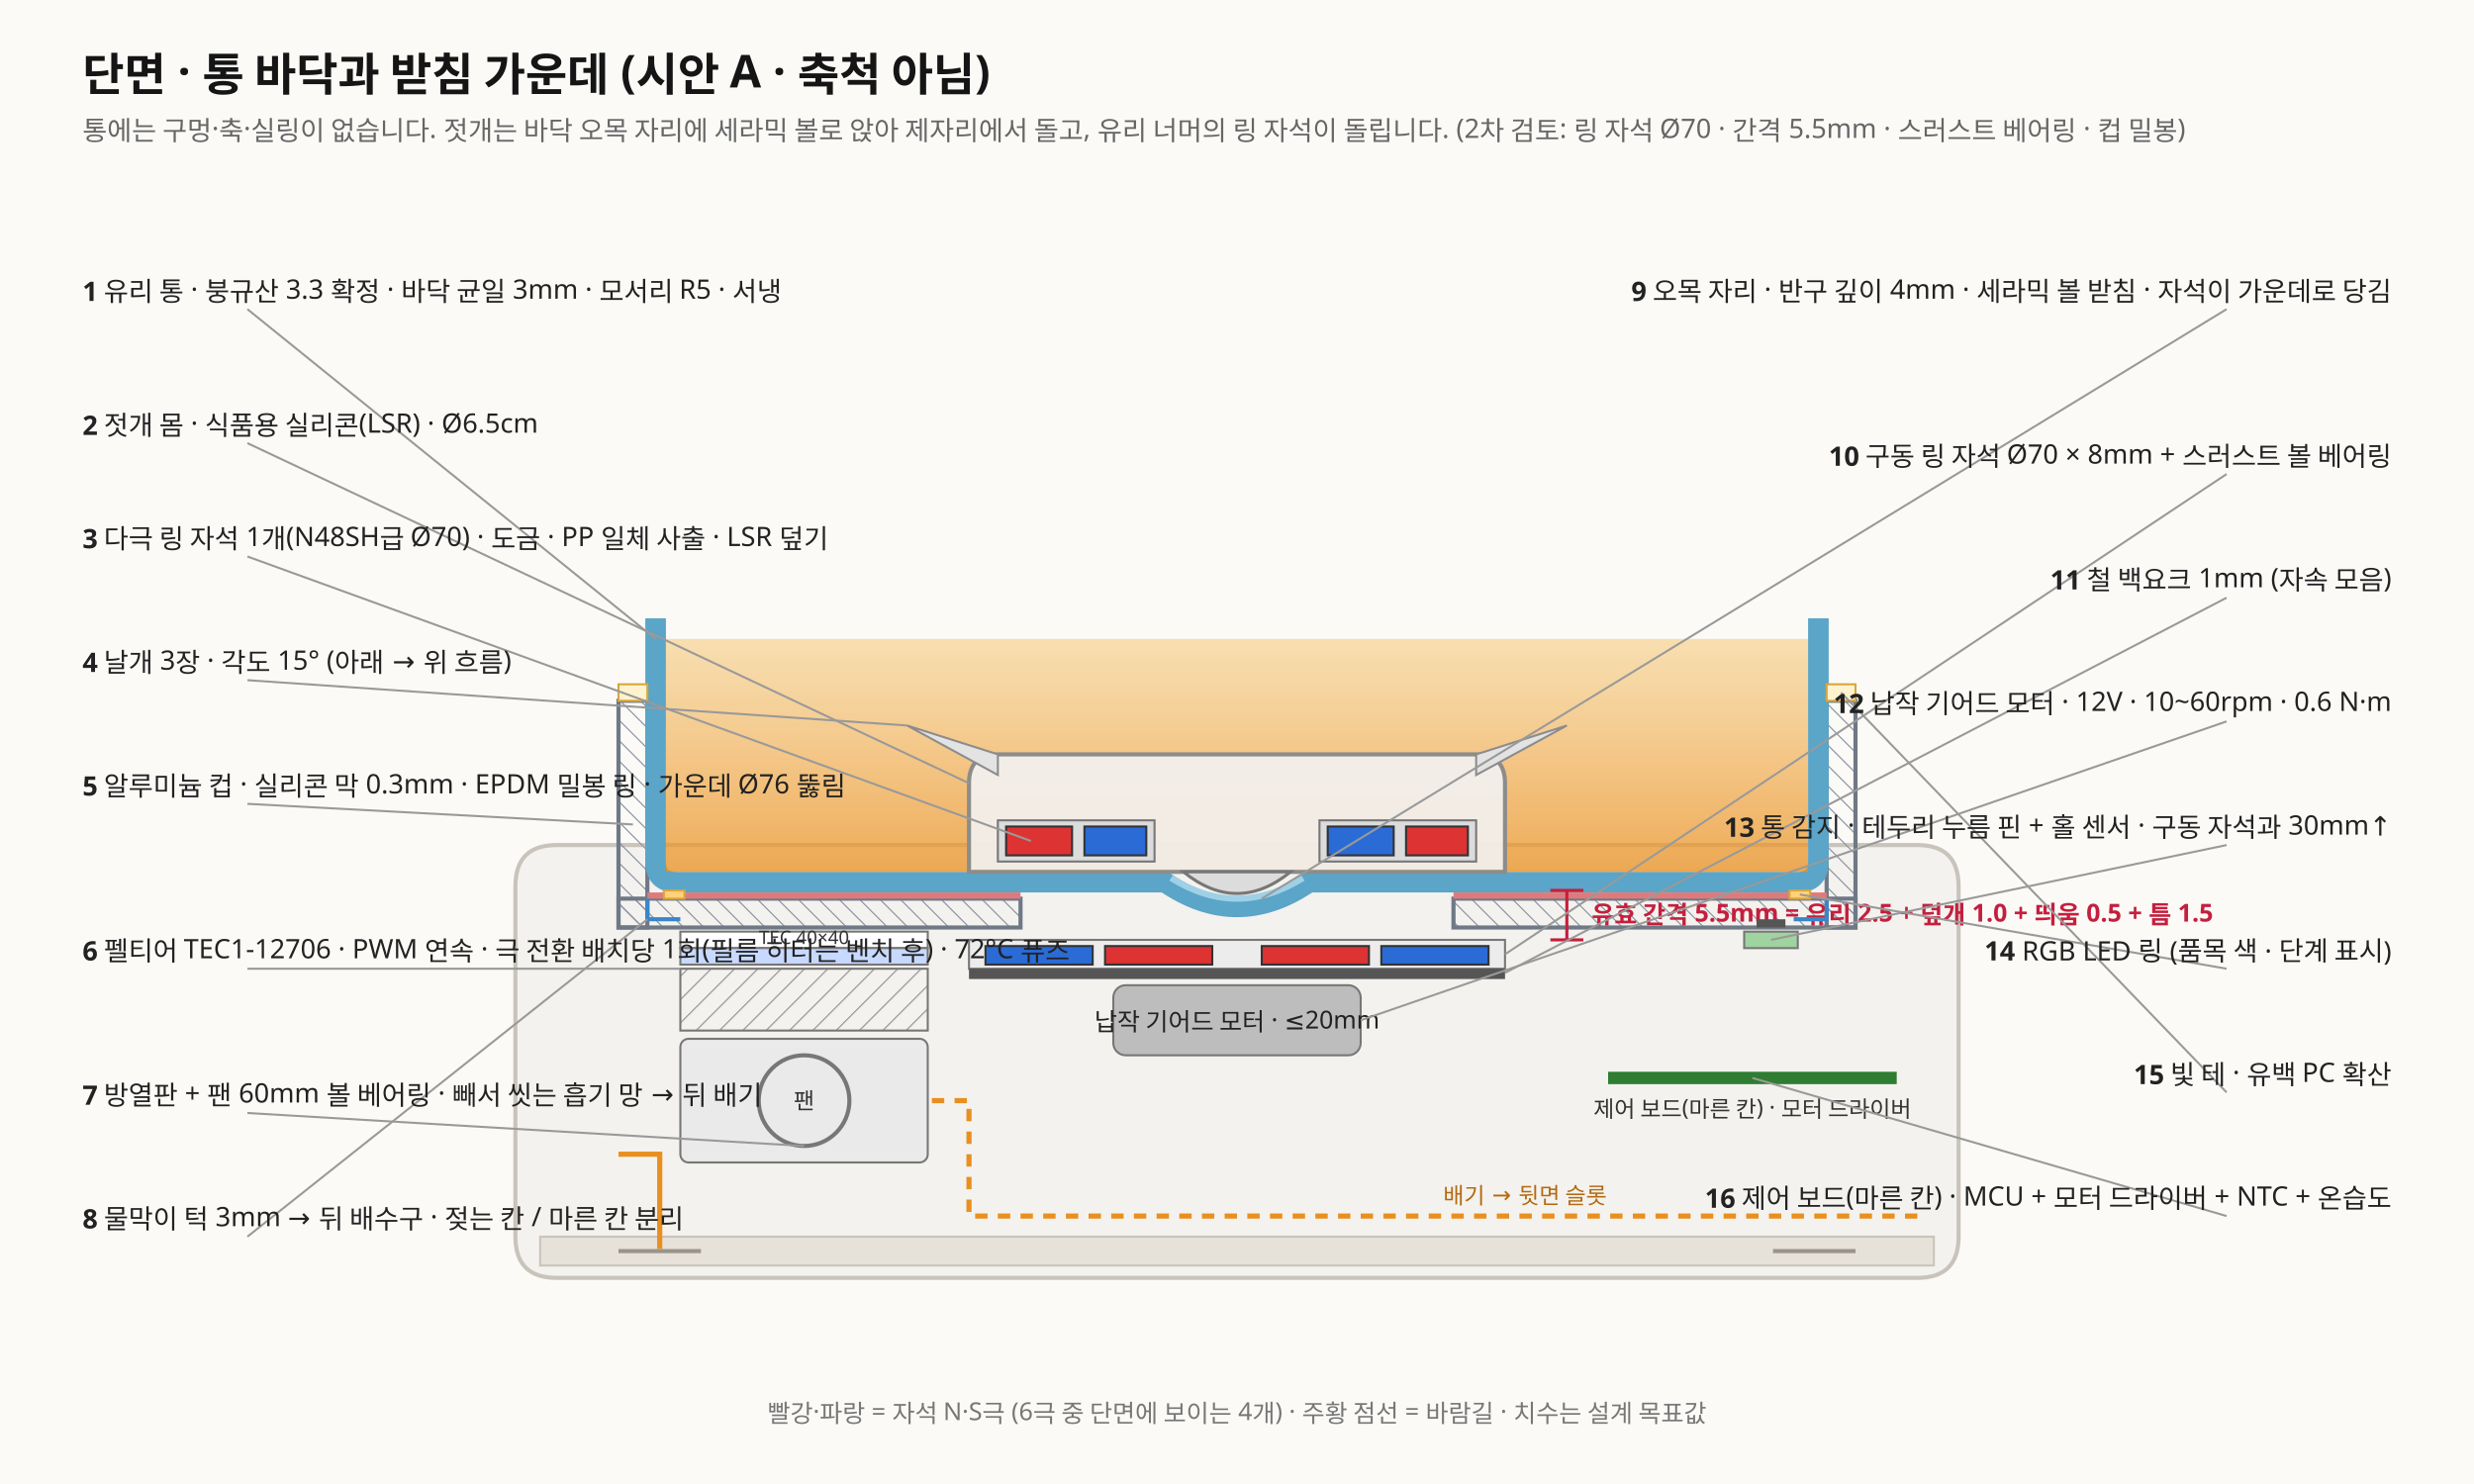
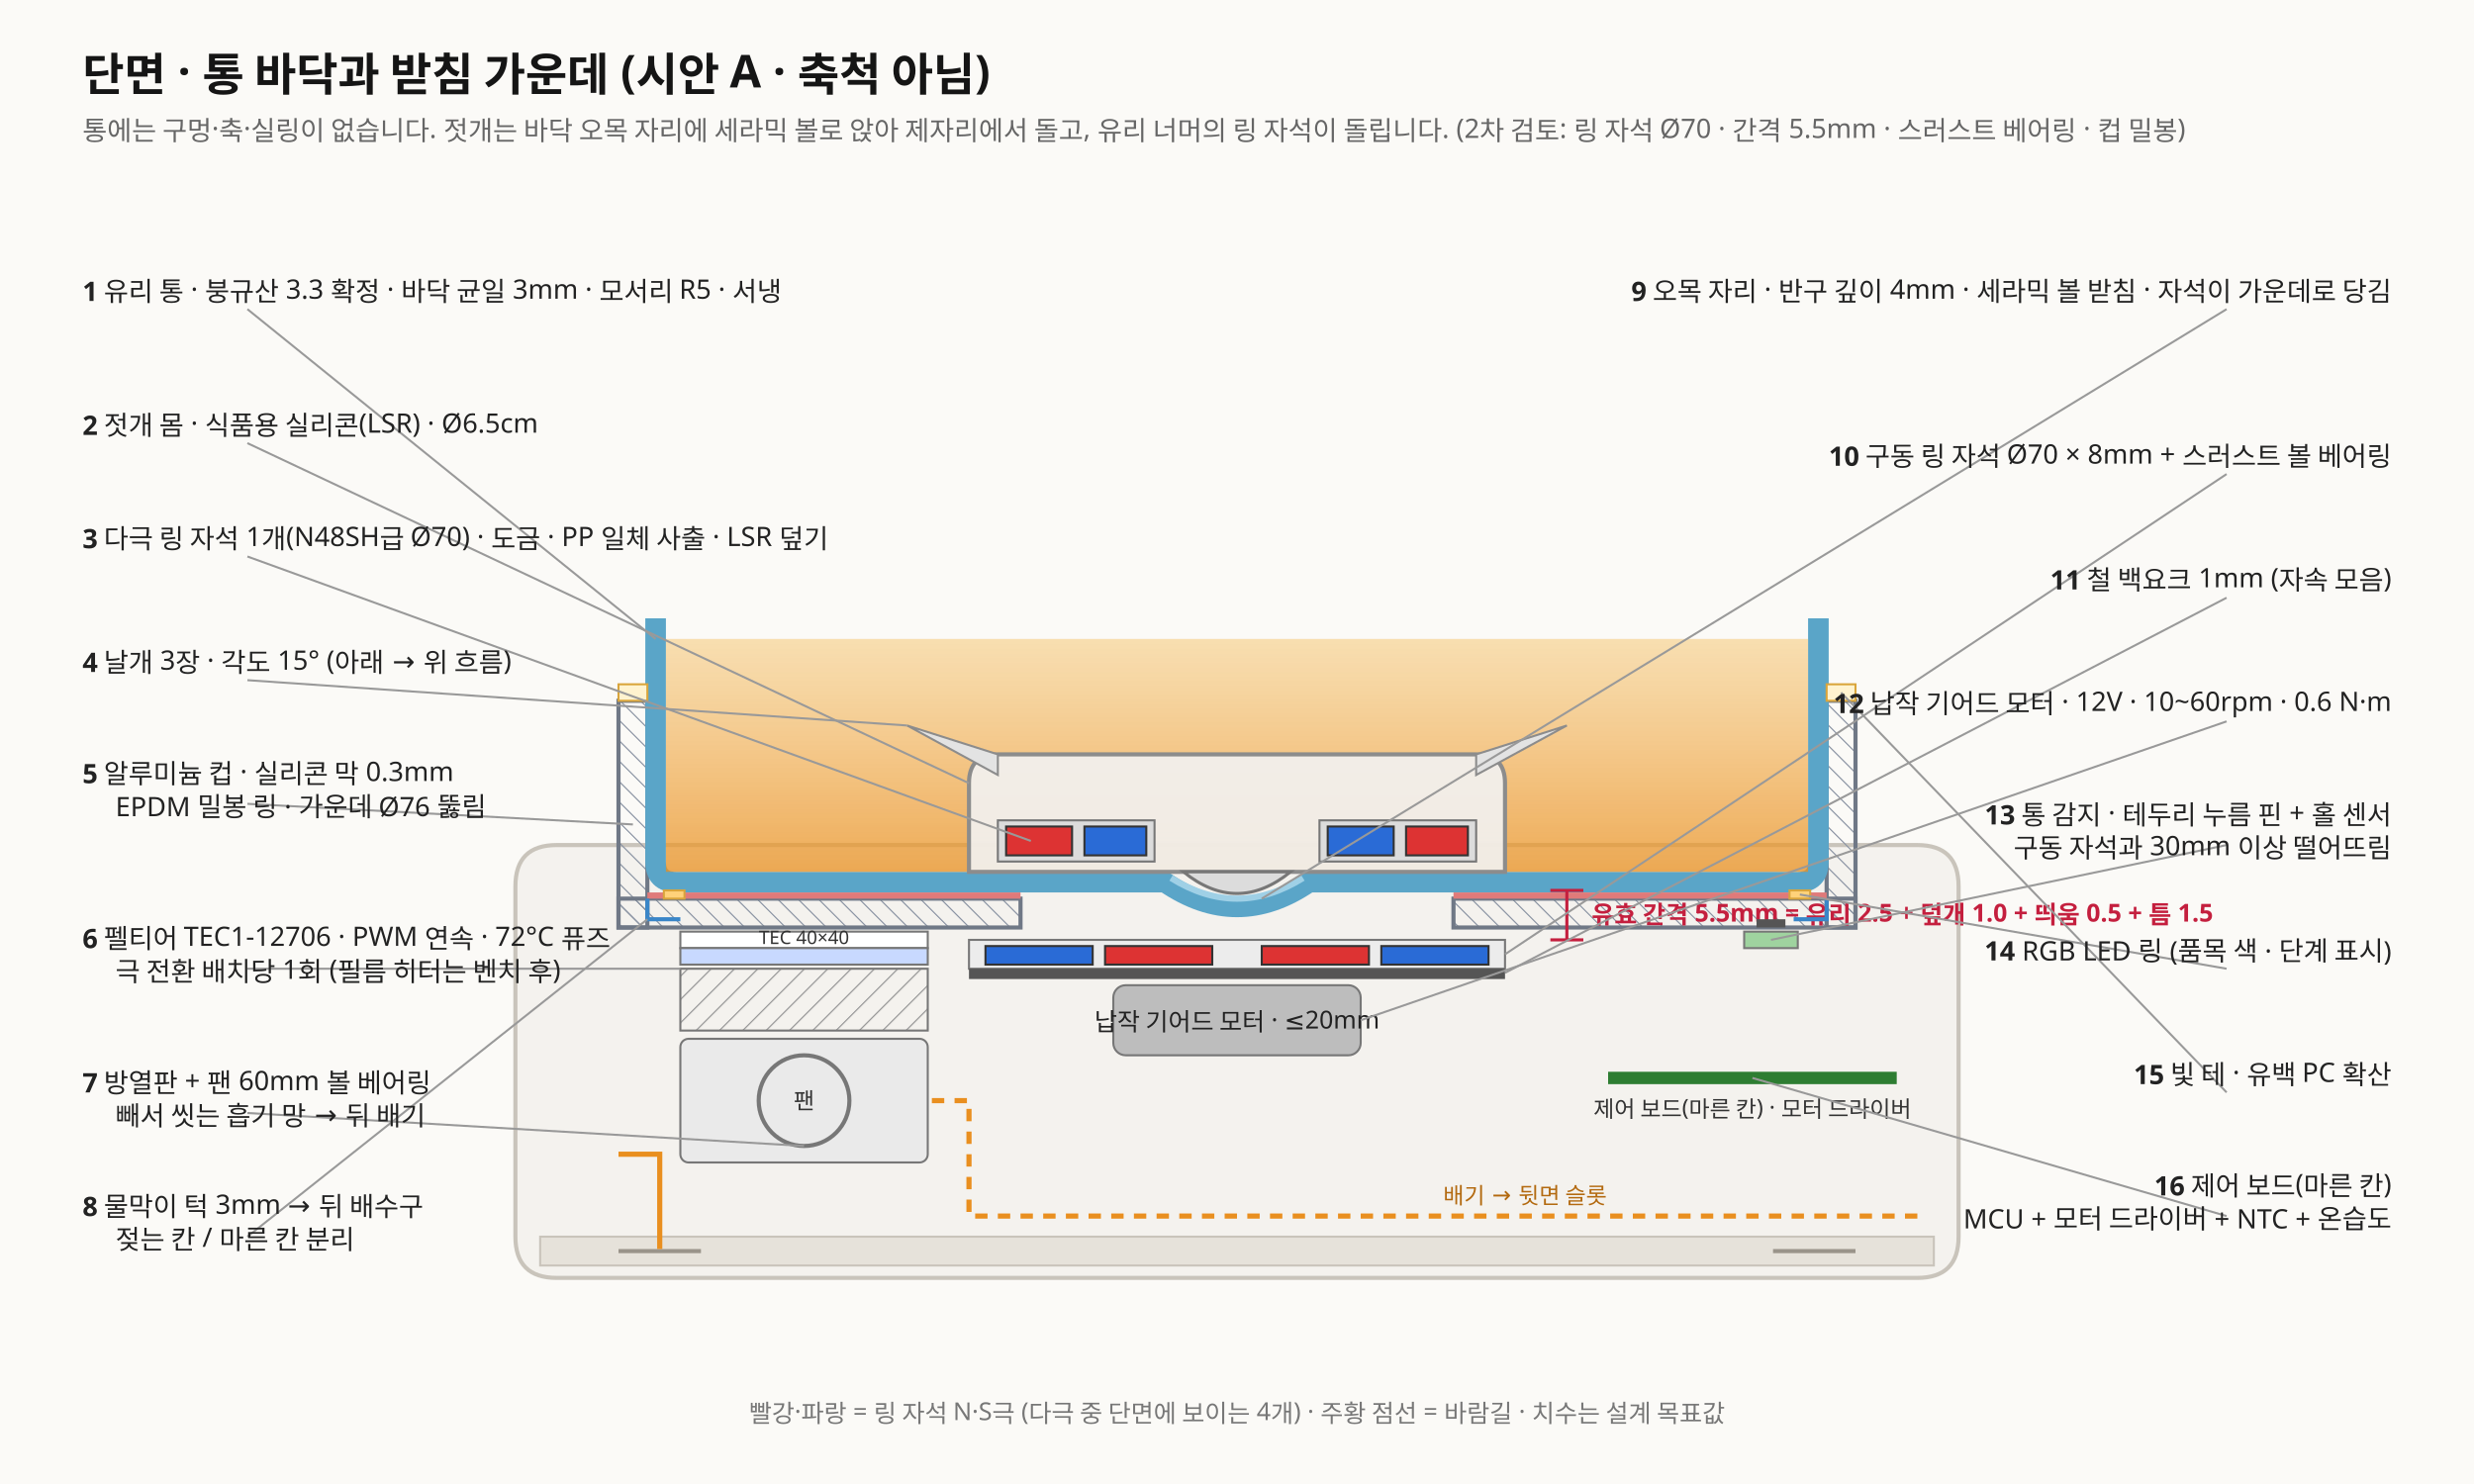
<svg xmlns="http://www.w3.org/2000/svg" viewBox="0 0 1200 720" font-family="Pretendard, 'Noto Sans KR', 'Apple SD Gothic Neo', 'Malgun Gothic', sans-serif">
  <defs>
    <linearGradient id="syrup" x1="0" y1="0" x2="0" y2="1">
      <stop offset="0" stop-color="#f6c777" stop-opacity=".55" />
      <stop offset="1" stop-color="#e98f1f" stop-opacity=".75" />
    </linearGradient>
    <pattern id="hatch" width="8" height="8" patternUnits="userSpaceOnUse" patternTransform="rotate(45)">
      <line x1="0" y1="0" x2="0" y2="8" stroke="#9a9a9a" stroke-width="1.2" />
    </pattern>
    <pattern id="hatchAl" width="7" height="7" patternUnits="userSpaceOnUse" patternTransform="rotate(-45)">
      <line x1="0" y1="0" x2="0" y2="7" stroke="#8b94a3" stroke-width="1.1" />
    </pattern>
  </defs>
  <rect width="1200" height="720" fill="#fbfaf7" />
  <text x="40" y="44" font-size="22" font-weight="800" fill="#151515">단면 · 통 바닥과 받침 가운데 (시안 A · 축척 아님)</text>
  <text x="40" y="68" font-size="13" fill="#666">통에는 구멍·축·실링이 없습니다. 젓개는 바닥 오목 자리에 세라믹 볼로 앉아 제자리에서 돌고, 유리 너머의 링 자석이 돌립니다. (2차 검토: 링 자석 Ø70 · 간격 5.5mm · 스러스트 베어링 · 컵 밀봉)</text>
  <path d="M250 430 Q250 410 270 410 L930 410 Q950 410 950 430 L950 600 Q950 620 930 620 L270 620 Q250 620 250 600 Z" fill="#f4f2ee" stroke="#c9c4bb" stroke-width="2" />
  <rect x="262" y="600" width="676" height="14" fill="#e6e2da" stroke="#c9c4bb" />
  <g stroke="#9a948a" stroke-width="2">
    <line x1="300" y1="607" x2="340" y2="607" />
    <line x1="860" y1="607" x2="900" y2="607" />
  </g>
  <g fill="url(#hatchAl)" stroke="#6f7886" stroke-width="2">
    <rect x="300" y="340" width="14" height="110" />
    <rect x="886" y="340" width="14" height="110" />
    <rect x="300" y="436" width="195" height="14" />
    <rect x="705" y="436" width="195" height="14" />
  </g>
  <path d="M318 300 L318 418 Q318 428 328 428 L565 428 Q600 452 635 428 L872 428 Q882 428 882 418 L882 300" fill="none" stroke="#5aa5c8" stroke-width="10" stroke-linejoin="round" />
  <path d="M568 426 Q600 446 632 426" fill="none" stroke="#9fd0e6" stroke-width="3" />
  <rect x="314" y="433" width="181" height="3" fill="#e07a7a" />
  <rect x="705" y="433" width="181" height="3" fill="#e07a7a" />
  <rect x="323" y="310" width="554" height="113" fill="url(#syrup)" />
  <path d="M470 423 L470 380 Q470 366 484 366 L716 366 Q730 366 730 380 L730 423 Z" fill="#f2f2f2" fill-opacity=".9" stroke="#8c8c8c" stroke-width="2" />
  <path d="M574 423 Q600 444 626 423 Z" fill="#dcdcdc" stroke="#777" stroke-width="1.5" />
  <rect x="484" y="398" width="76" height="20" fill="#dcdcdc" stroke="#777" />
  <rect x="640" y="398" width="76" height="20" fill="#dcdcdc" stroke="#777" />
  <g stroke="#333" stroke-width="1">
    <rect x="488" y="401" width="32" height="14" fill="#d33" />
    <rect x="526" y="401" width="30" height="14" fill="#2a6bd6" />
    <rect x="644" y="401" width="32" height="14" fill="#2a6bd6" />
    <rect x="682" y="401" width="30" height="14" fill="#d33" />
  </g>
  <path d="M484 366 L440 352 L484 376 Z" fill="#e3e3e3" stroke="#8c8c8c" />
  <path d="M716 366 L760 352 L716 376 Z" fill="#e3e3e3" stroke="#8c8c8c" />
  <rect x="470" y="456" width="260" height="14" fill="#ececec" stroke="#777" />
  <g stroke="#333">
    <rect x="478" y="459" width="52" height="9" fill="#2a6bd6" />
    <rect x="536" y="459" width="52" height="9" fill="#d33" />
    <rect x="612" y="459" width="52" height="9" fill="#d33" />
    <rect x="670" y="459" width="52" height="9" fill="#2a6bd6" />
  </g>
  <rect x="470" y="470" width="260" height="5" fill="#555" />
  <rect x="540" y="478" width="120" height="34" rx="6" fill="#bdbdbd" stroke="#777" />
  <text x="600" y="500" font-size="12" text-anchor="middle" fill="#222">납작 기어드 모터 · ≤20mm</text>
  <g stroke="#c41f3e" stroke-width="1.5">
    <line x1="760" y1="432" x2="760" y2="456" />
    <line x1="752" y1="432" x2="768" y2="432" />
    <line x1="752" y1="456" x2="768" y2="456" />
  </g>
  <text x="772" y="448" font-size="12" fill="#c41f3e" font-weight="700">유효 간격 5.5mm = 유리 2.5 + 덮개 1.0 + 띄움 0.5 + 틈 1.5</text>
  <rect x="330" y="452" width="120" height="8" fill="#fff" stroke="#777" />
  <rect x="330" y="460" width="120" height="8" fill="#c8d9ff" stroke="#777" />
  <text x="390" y="458" font-size="9" text-anchor="middle" fill="#333">TEC 40×40</text>
  <rect x="330" y="470" width="120" height="30" fill="url(#hatch)" stroke="#777" />
  <rect x="330" y="504" width="120" height="60" rx="4" fill="#eaeaea" stroke="#777" />
  <circle cx="390" cy="534" r="22" fill="none" stroke="#777" stroke-width="2" />
  <text x="390" y="538" font-size="11" text-anchor="middle" fill="#333">팬</text>
  <path d="M320 606 L320 560 L300 560" fill="none" stroke="#e98f1f" stroke-width="2.5" marker-end="url(#a)" />
  <path d="M452 534 L470 534 L470 590 L930 590" fill="none" stroke="#e98f1f" stroke-width="2.5" stroke-dasharray="6 5" />
  <text x="700" y="584" font-size="11" fill="#b36a10">배기 → 뒷면 슬롯</text>
  <g fill="#ffd27a" stroke="#d9a53c">
    <rect x="322" y="432" width="10" height="4" />
    <rect x="868" y="432" width="10" height="4" />
  </g>
  <rect x="300" y="332" width="14" height="8" fill="#fff3cf" stroke="#d9a53c" />
  <rect x="886" y="332" width="14" height="8" fill="#fff3cf" stroke="#d9a53c" />
  <path d="M314 436 L314 446 L330 446" fill="none" stroke="#3a86c8" stroke-width="2" />
  <path d="M886 436 L886 446 L870 446" fill="none" stroke="#3a86c8" stroke-width="2" />
  <rect x="780" y="520" width="140" height="6" fill="#2e7d32" />
  <text x="850" y="542" font-size="11" text-anchor="middle" fill="#333">제어 보드(마른 칸) · 모터 드라이버</text>
  <rect x="846" y="452" width="26" height="8" fill="#9fd39f" stroke="#777" />
  <rect x="852" y="446" width="14" height="4" fill="#555" />
  <g font-size="13" fill="#222">
    <g stroke="#999" stroke-width="1">
      <line x1="318" y1="310" x2="120" y2="150" />
      <line x1="470" y1="380" x2="120" y2="215" />
      <line x1="500" y1="408" x2="120" y2="270" />
      <line x1="440" y1="352" x2="120" y2="330" />
      <line x1="307" y1="400" x2="120" y2="390" />
      <line x1="330" y1="470" x2="120" y2="470" />
      <line x1="390" y1="556" x2="120" y2="540" />
      <line x1="314" y1="446" x2="120" y2="600" />
    </g>
    <text x="40" y="146">
      <tspan font-weight="800">1</tspan> 유리 통 · 붕규산 3.3 확정 · 바닥 균일 3mm · 모서리 R5 · 서냉</text>
    <text x="40" y="211">
      <tspan font-weight="800">2</tspan> 젓개 몸 · 식품용 실리콘(LSR) · Ø6.5cm</text>
    <text x="40" y="266">
      <tspan font-weight="800">3</tspan> 다극 링 자석 1개(N48SH급 Ø70) · 도금 · PP 일체 사출 · LSR 덮기</text>
    <text x="40" y="326">
      <tspan font-weight="800">4</tspan> 날개 3장 · 각도 15° (아래 → 위 흐름)</text>
-     <text x="40" y="386">
-       <tspan font-weight="800">5</tspan> 알루미늄 컵 · 실리콘 막 0.3mm · EPDM 밀봉 링 · 가운데 Ø76 뚫림</text>
-     <text x="40" y="466">
-       <tspan font-weight="800">6</tspan> 펠티어 TEC1-12706 · PWM 연속 · 극 전환 배치당 1회(필름 히터는 벤치 후) · 72°C 퓨즈</text>
-     <text x="40" y="536">
-       <tspan font-weight="800">7</tspan> 방열판 + 팬 60mm 볼 베어링 · 빼서 씻는 흡기 망 → 뒤 배기</text>
-     <text x="40" y="596">
-       <tspan font-weight="800">8</tspan> 물막이 턱 3mm → 뒤 배수구 · 젖는 칸 / 마른 칸 분리</text>
+     <text x="40" y="380">
+       <tspan font-weight="800">5</tspan> 알루미늄 컵 · 실리콘 막 0.3mm<tspan x="56" dy="16">EPDM 밀봉 링 · 가운데 Ø76 뚫림</tspan>
+     </text>
+     <text x="40" y="460">
+       <tspan font-weight="800">6</tspan> 펠티어 TEC1-12706 · PWM 연속 · 72°C 퓨즈<tspan x="56" dy="16">극 전환 배치당 1회 (필름 히터는 벤치 후)</tspan>
+     </text>
+     <text x="40" y="530">
+       <tspan font-weight="800">7</tspan> 방열판 + 팬 60mm 볼 베어링<tspan x="56" dy="16">빼서 씻는 흡기 망 → 뒤 배기</tspan>
+     </text>
+     <text x="40" y="590">
+       <tspan font-weight="800">8</tspan> 물막이 턱 3mm → 뒤 배수구<tspan x="56" dy="16">젖는 칸 / 마른 칸 분리</tspan>
+     </text>
  </g>
  <g font-size="13" fill="#222">
    <g stroke="#999" stroke-width="1">
      <line x1="612" y1="436" x2="1080" y2="150" />
      <line x1="730" y1="463" x2="1080" y2="230" />
      <line x1="730" y1="472" x2="1080" y2="290" />
      <line x1="660" y1="495" x2="1080" y2="350" />
      <line x1="859" y1="456" x2="1080" y2="410" />
      <line x1="873" y1="434" x2="1080" y2="470" />
      <line x1="893" y1="336" x2="1080" y2="530" />
      <line x1="850" y1="523" x2="1080" y2="590" />
    </g>
    <text x="1160" y="146" text-anchor="end">
      <tspan font-weight="800">9</tspan> 오목 자리 · 반구 깊이 4mm · 세라믹 볼 받침 · 자석이 가운데로 당김</text>
    <text x="1160" y="226" text-anchor="end">
      <tspan font-weight="800">10</tspan> 구동 링 자석 Ø70 × 8mm + 스러스트 볼 베어링</text>
    <text x="1160" y="286" text-anchor="end">
      <tspan font-weight="800">11</tspan> 철 백요크 1mm (자속 모음)</text>
    <text x="1160" y="346" text-anchor="end">
      <tspan font-weight="800">12</tspan> 납작 기어드 모터 · 12V · 10~60rpm · 0.6 N·m</text>
-     <text x="1160" y="406" text-anchor="end">
-       <tspan font-weight="800">13</tspan> 통 감지 · 테두리 누름 핀 + 홀 센서 · 구동 자석과 30mm↑</text>
+     <text x="1160" y="400" text-anchor="end">
+       <tspan font-weight="800">13</tspan> 통 감지 · 테두리 누름 핀 + 홀 센서<tspan x="1160" dy="16">구동 자석과 30mm 이상 떨어뜨림</tspan>
+     </text>
    <text x="1160" y="466" text-anchor="end">
      <tspan font-weight="800">14</tspan> RGB LED 링 (품목 색 · 단계 표시)</text>
    <text x="1160" y="526" text-anchor="end">
      <tspan font-weight="800">15</tspan> 빛 테 · 유백 PC 확산</text>
-     <text x="1160" y="586" text-anchor="end">
-       <tspan font-weight="800">16</tspan> 제어 보드(마른 칸) · MCU + 모터 드라이버 + NTC + 온습도</text>
+     <text x="1160" y="580" text-anchor="end">
+       <tspan font-weight="800">16</tspan> 제어 보드(마른 칸)<tspan x="1160" dy="16">MCU + 모터 드라이버 + NTC + 온습도</tspan>
+     </text>
  </g>
-   <text x="600" y="690" font-size="12" text-anchor="middle" fill="#777">빨강·파랑 = 자석 N·S극 (6극 중 단면에 보이는 4개) · 주황 점선 = 바람길 · 치수는 설계 목표값</text>
+   <text x="600" y="690" font-size="12" text-anchor="middle" fill="#777">빨강·파랑 = 링 자석 N·S극 (다극 중 단면에 보이는 4개) · 주황 점선 = 바람길 · 치수는 설계 목표값</text>
</svg>
